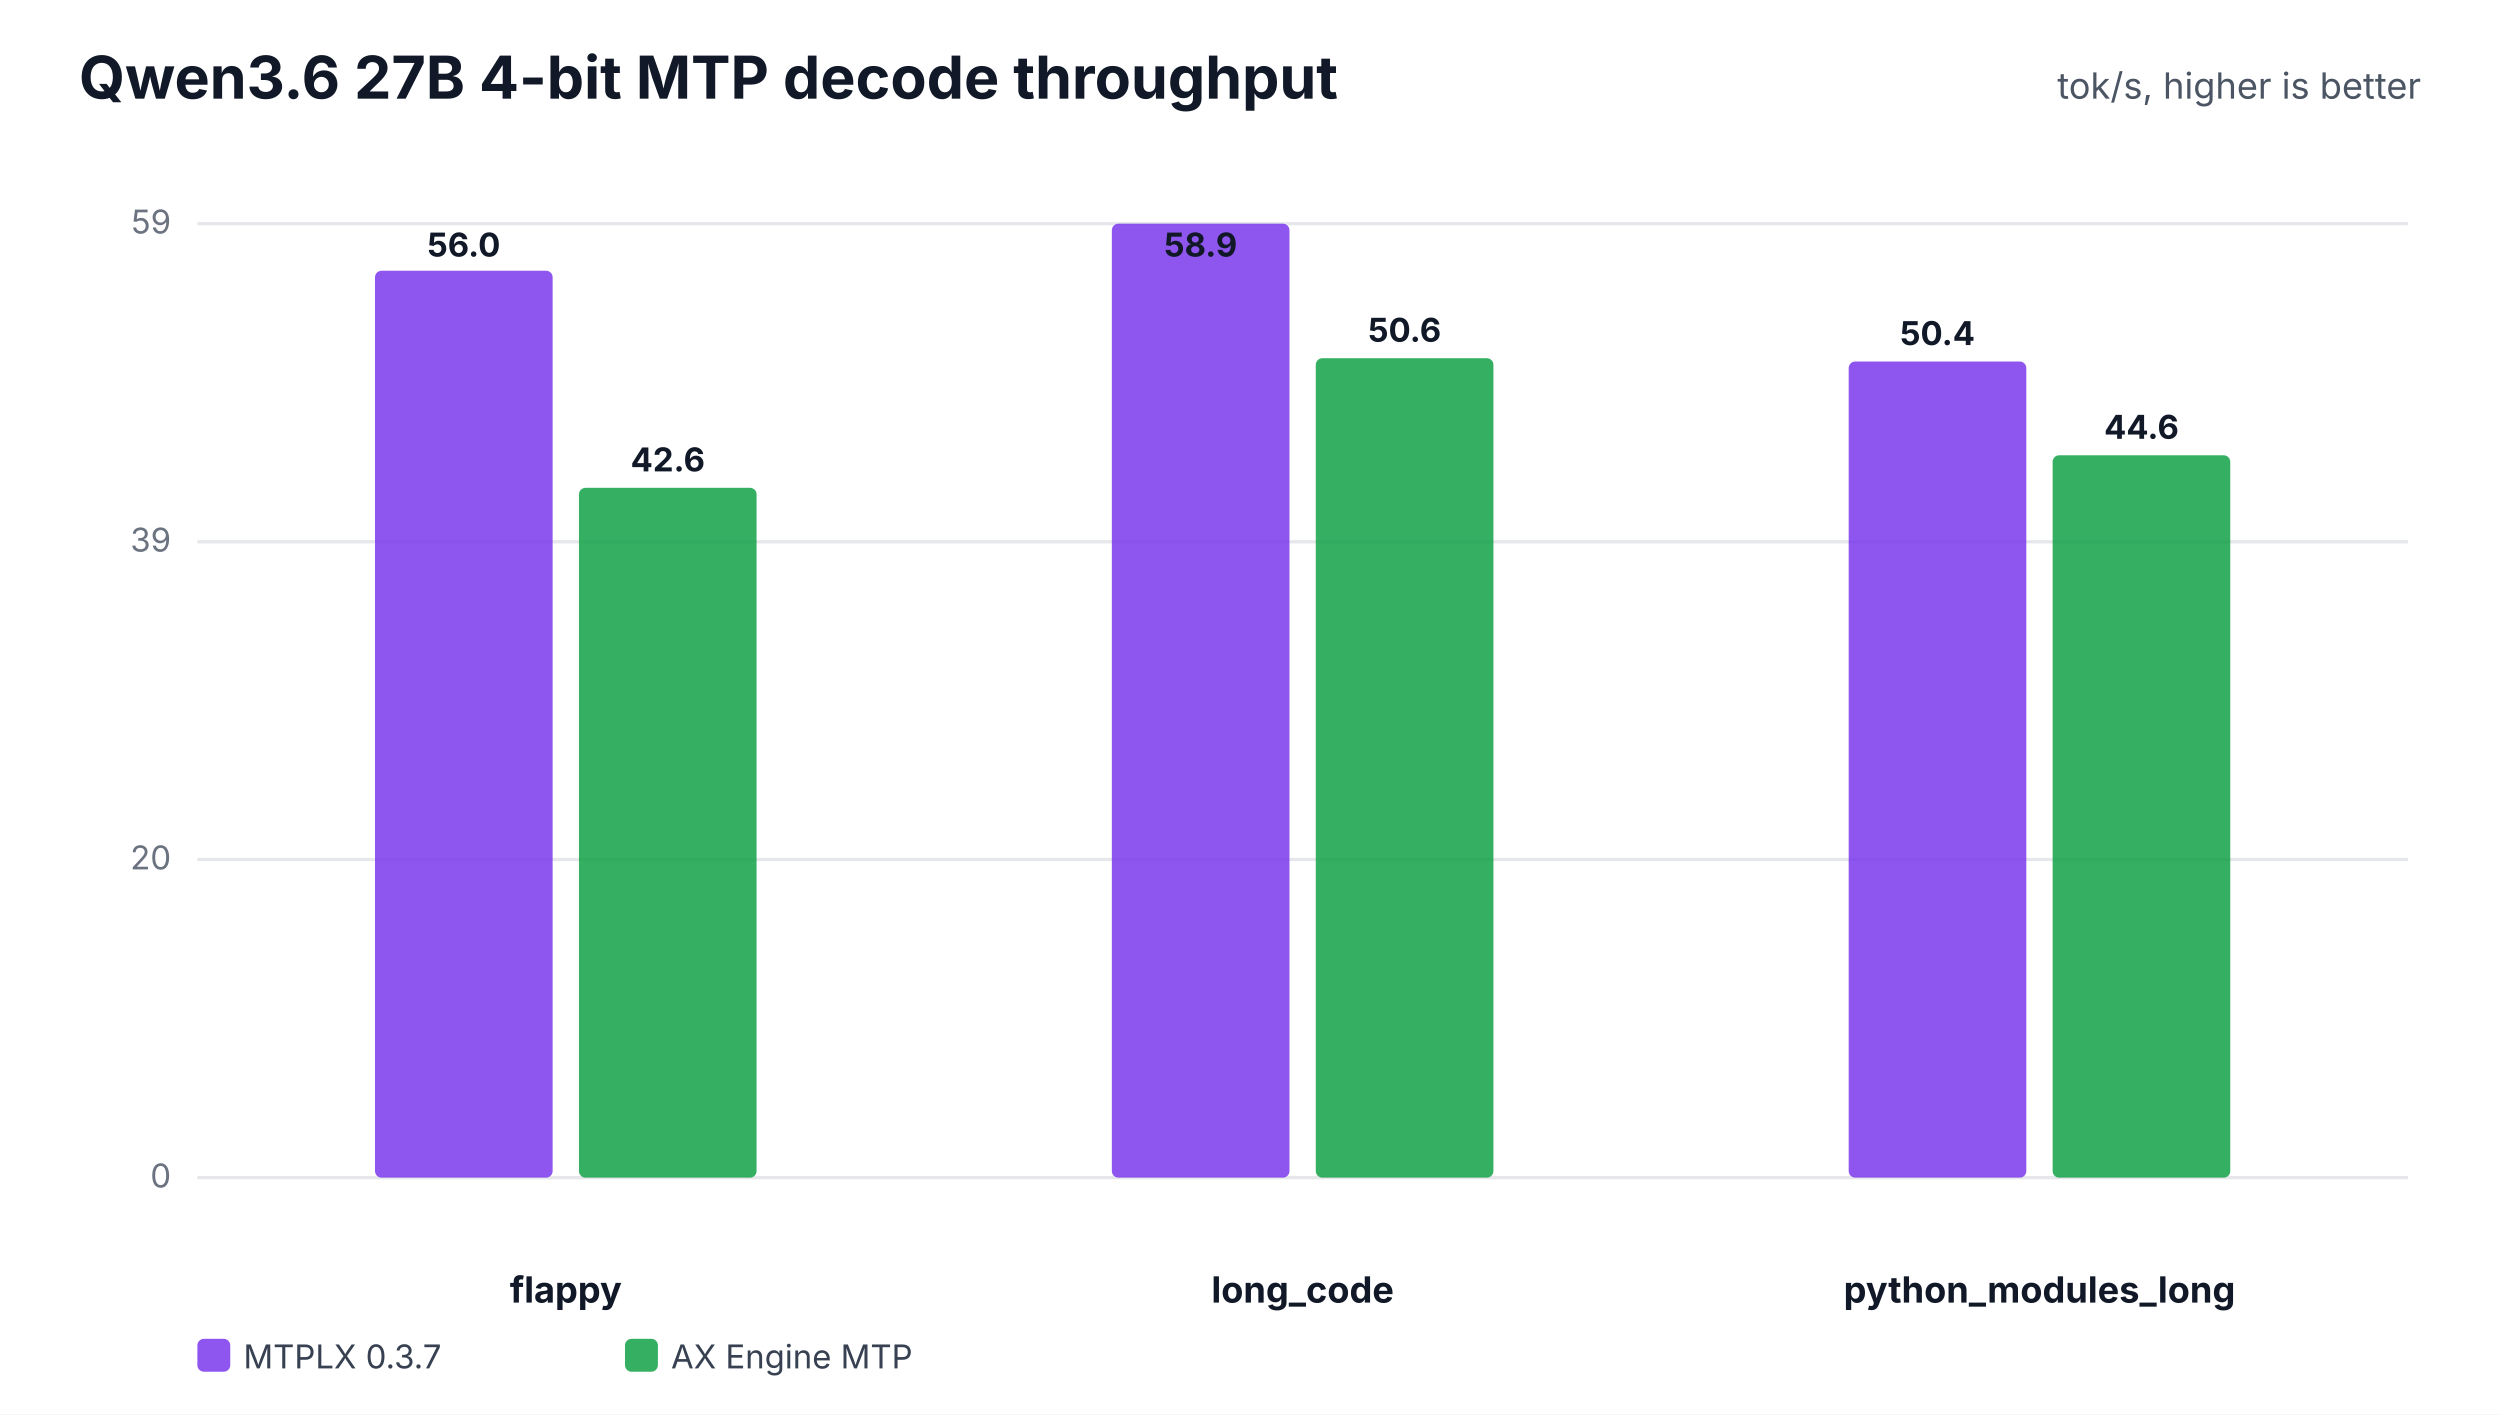
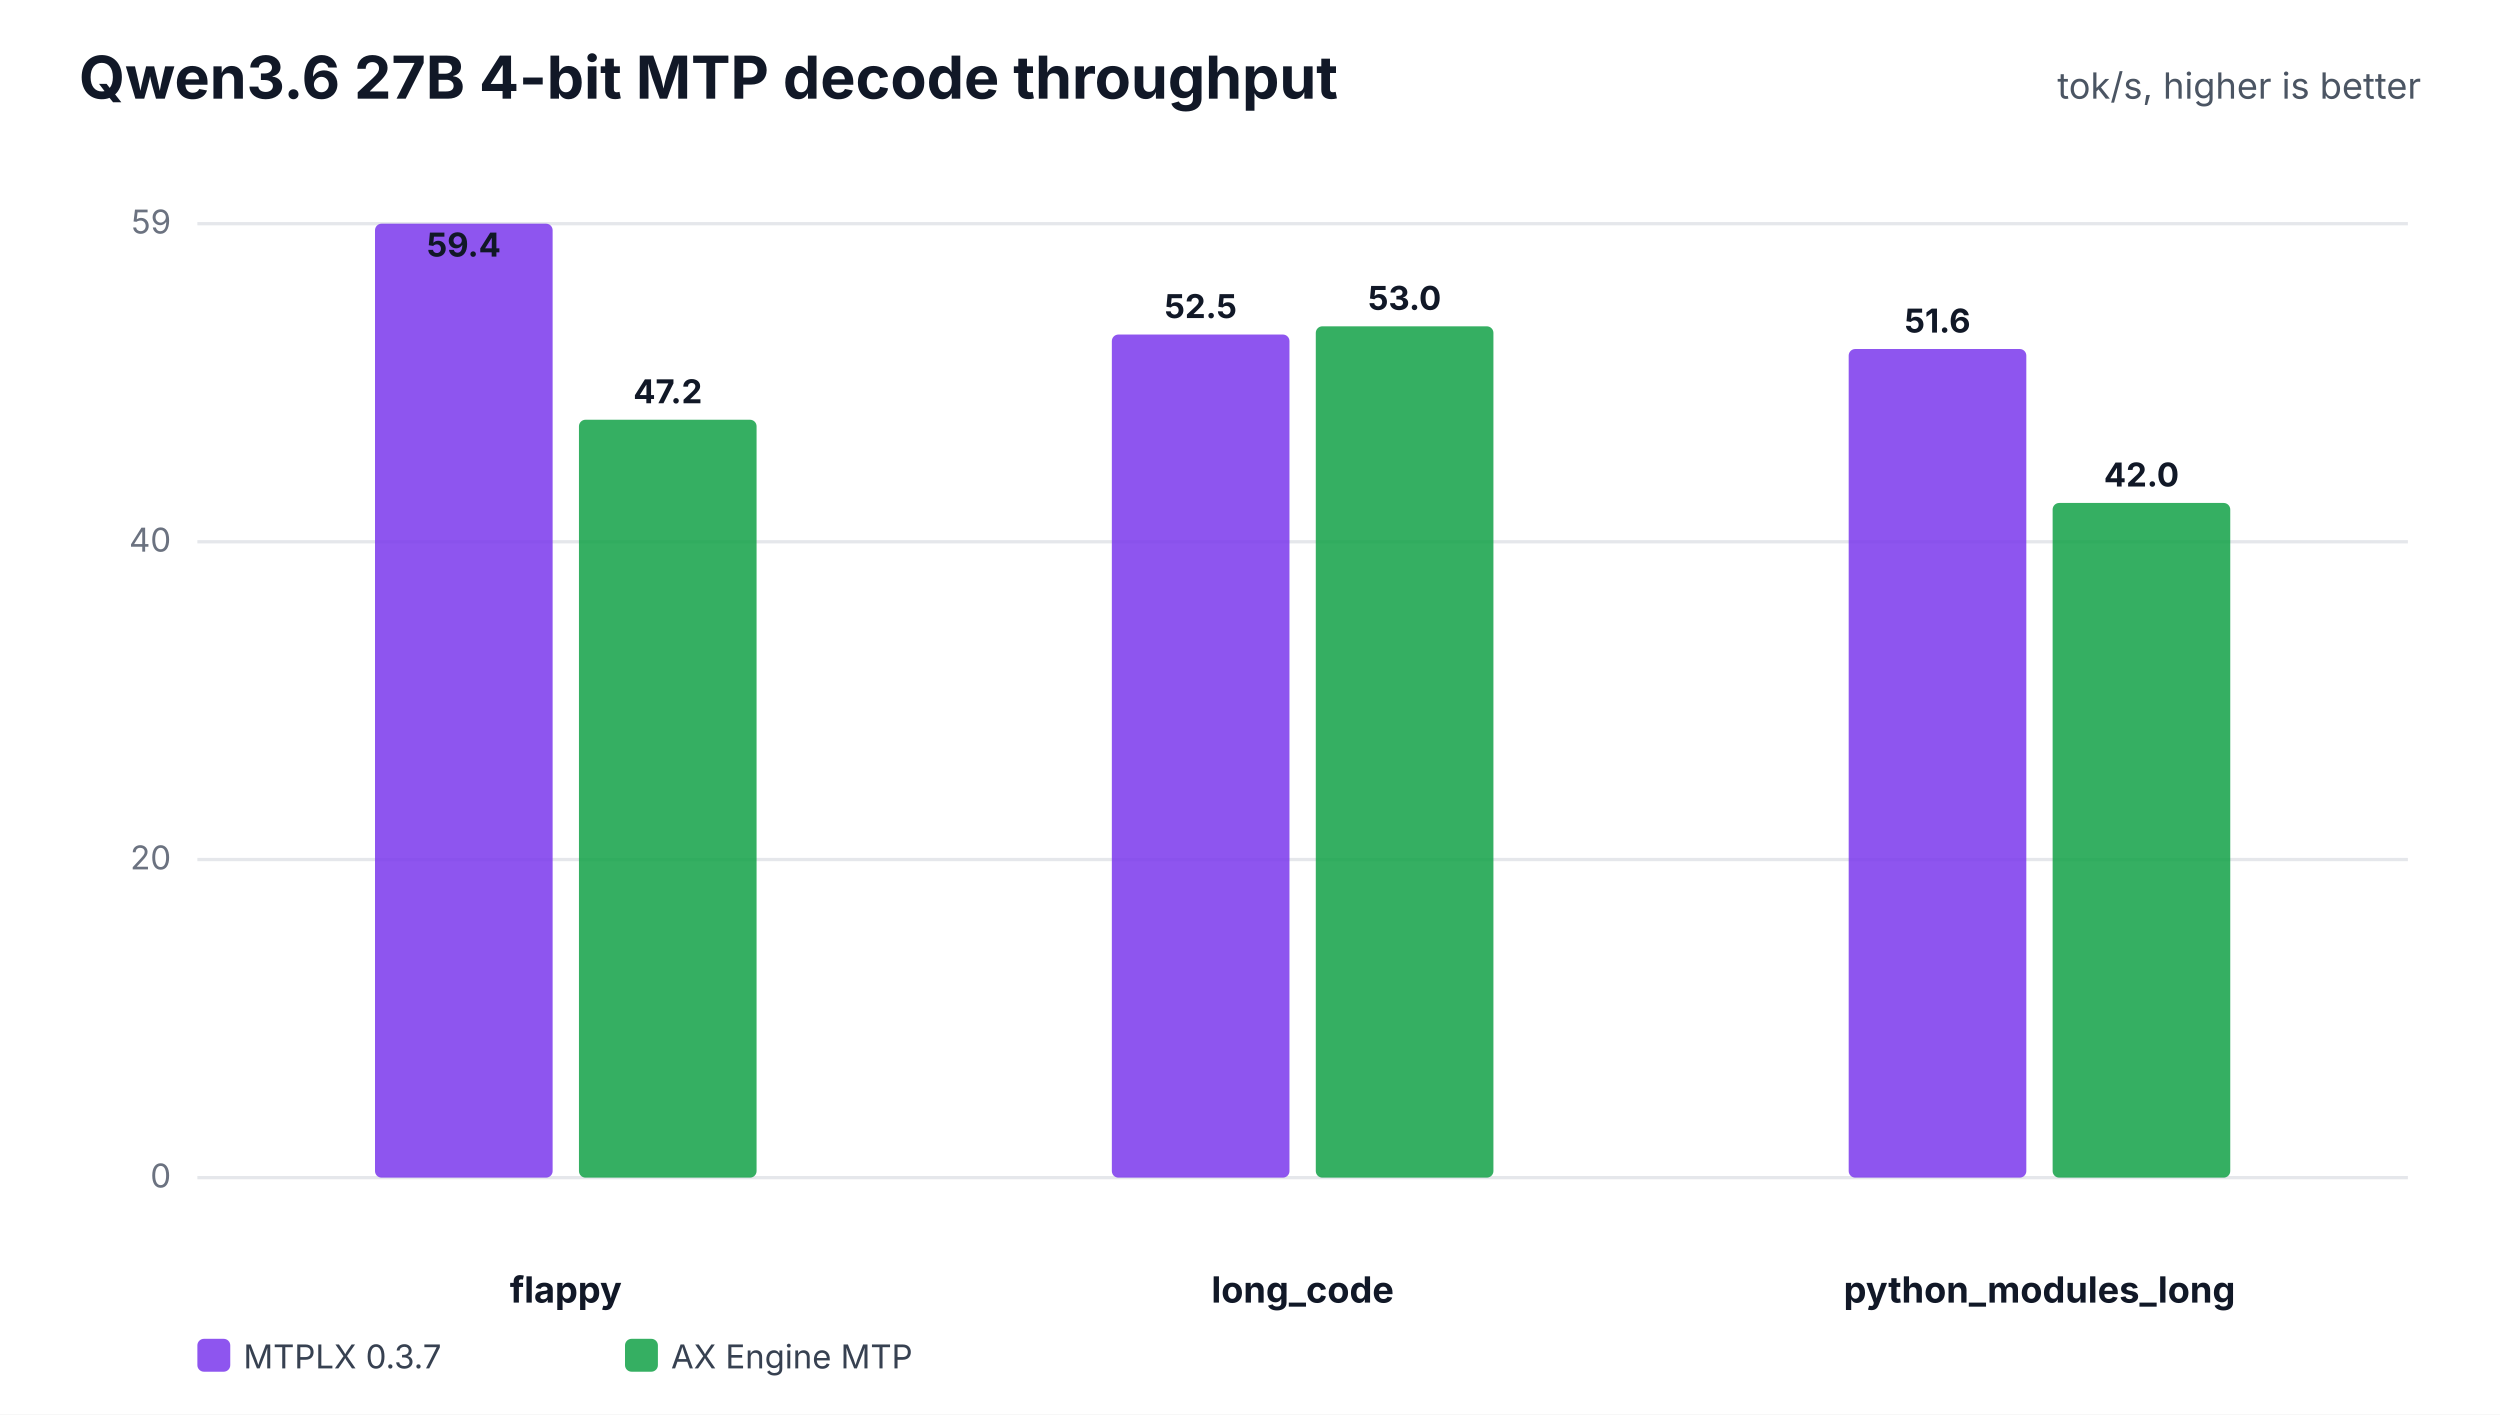
<svg xmlns="http://www.w3.org/2000/svg" width="760" height="430" viewBox="0 0 760 430" role="img">
  <rect width="100%" height="100%" fill="#ffffff" />
  <text x="24" y="30" font-family="Inter,Segoe UI,Arial,sans-serif" font-size="18" font-weight="700" fill="#111827">Qwen3.6 27B 4-bit MTP decode throughput</text>
  <text x="736" y="30" text-anchor="end" font-family="Inter,Segoe UI,Arial,sans-serif" font-size="11" fill="#4b5563">tok/s, higher is better</text>
  <line x1="60" y1="358.0" x2="732" y2="358.0" stroke="#e5e7eb" stroke-width="1" />
  <text x="52" y="361.0" text-anchor="end" font-family="Inter,Segoe UI,Arial,sans-serif" font-size="10" fill="#6b7280">0</text>
  <line x1="60" y1="261.3" x2="732" y2="261.3" stroke="#e5e7eb" stroke-width="1" />
  <text x="52" y="264.3" text-anchor="end" font-family="Inter,Segoe UI,Arial,sans-serif" font-size="10" fill="#6b7280">20</text>
  <line x1="60" y1="164.7" x2="732" y2="164.7" stroke="#e5e7eb" stroke-width="1" />
-   <text x="52" y="167.7" text-anchor="end" font-family="Inter,Segoe UI,Arial,sans-serif" font-size="10" fill="#6b7280">39</text>
+   <text x="52" y="167.7" text-anchor="end" font-family="Inter,Segoe UI,Arial,sans-serif" font-size="10" fill="#6b7280">40</text>
  <line x1="60" y1="68.0" x2="732" y2="68.0" stroke="#e5e7eb" stroke-width="1" />
  <text x="52" y="71.0" text-anchor="end" font-family="Inter,Segoe UI,Arial,sans-serif" font-size="10" fill="#6b7280">59</text>
  <text x="172.0" y="396" text-anchor="middle" font-family="Inter,Segoe UI,Arial,sans-serif" font-size="11" font-weight="700" fill="#111827">flappy</text>
-   <rect x="114.0" y="82.3" width="54.0" height="275.7" rx="2" fill="#7c3aed" fill-opacity="0.86" />
-   <text x="141.0" y="78.0" text-anchor="middle" font-family="Inter,Segoe UI,Arial,sans-serif" font-size="10" font-weight="700" fill="#111827">56.0</text>
-   <rect x="176.0" y="148.3" width="54.0" height="209.7" rx="2" fill="#16a34a" fill-opacity="0.86" />
-   <text x="203.0" y="143.3" text-anchor="middle" font-family="Inter,Segoe UI,Arial,sans-serif" font-size="10" font-weight="700" fill="#111827">42.6</text>
+   <rect x="114.0" y="68.0" width="54.0" height="290.0" rx="2" fill="#7c3aed" fill-opacity="0.86" />
+   <text x="141.0" y="78.0" text-anchor="middle" font-family="Inter,Segoe UI,Arial,sans-serif" font-size="10" font-weight="700" fill="#111827">59.4</text>
+   <rect x="176.0" y="127.6" width="54.0" height="230.4" rx="2" fill="#16a34a" fill-opacity="0.86" />
+   <text x="203.0" y="122.6" text-anchor="middle" font-family="Inter,Segoe UI,Arial,sans-serif" font-size="10" font-weight="700" fill="#111827">47.2</text>
  <text x="396.0" y="396" text-anchor="middle" font-family="Inter,Segoe UI,Arial,sans-serif" font-size="11" font-weight="700" fill="#111827">long_code</text>
-   <rect x="338.0" y="68.0" width="54.0" height="290.0" rx="2" fill="#7c3aed" fill-opacity="0.86" />
-   <text x="365.0" y="78.0" text-anchor="middle" font-family="Inter,Segoe UI,Arial,sans-serif" font-size="10" font-weight="700" fill="#111827">58.9</text>
-   <rect x="400.0" y="108.9" width="54.0" height="249.1" rx="2" fill="#16a34a" fill-opacity="0.86" />
-   <text x="427.0" y="103.9" text-anchor="middle" font-family="Inter,Segoe UI,Arial,sans-serif" font-size="10" font-weight="700" fill="#111827">50.6</text>
+   <rect x="338.0" y="101.7" width="54.0" height="256.3" rx="2" fill="#7c3aed" fill-opacity="0.86" />
+   <text x="365.0" y="96.7" text-anchor="middle" font-family="Inter,Segoe UI,Arial,sans-serif" font-size="10" font-weight="700" fill="#111827">52.5</text>
+   <rect x="400.0" y="99.2" width="54.0" height="258.8" rx="2" fill="#16a34a" fill-opacity="0.86" />
+   <text x="427.0" y="94.2" text-anchor="middle" font-family="Inter,Segoe UI,Arial,sans-serif" font-size="10" font-weight="700" fill="#111827">53.0</text>
  <text x="620.0" y="396" text-anchor="middle" font-family="Inter,Segoe UI,Arial,sans-serif" font-size="11" font-weight="700" fill="#111827">python_modules_long</text>
-   <rect x="562.0" y="109.9" width="54.0" height="248.1" rx="2" fill="#7c3aed" fill-opacity="0.86" />
-   <text x="589.0" y="104.9" text-anchor="middle" font-family="Inter,Segoe UI,Arial,sans-serif" font-size="10" font-weight="700" fill="#111827">50.4</text>
-   <rect x="624.0" y="138.4" width="54.0" height="219.6" rx="2" fill="#16a34a" fill-opacity="0.86" />
-   <text x="651.0" y="133.4" text-anchor="middle" font-family="Inter,Segoe UI,Arial,sans-serif" font-size="10" font-weight="700" fill="#111827">44.6</text>
+   <rect x="562.0" y="106.1" width="54.0" height="251.9" rx="2" fill="#7c3aed" fill-opacity="0.86" />
+   <text x="589.0" y="101.1" text-anchor="middle" font-family="Inter,Segoe UI,Arial,sans-serif" font-size="10" font-weight="700" fill="#111827">51.6</text>
+   <rect x="624.0" y="152.9" width="54.0" height="205.1" rx="2" fill="#16a34a" fill-opacity="0.86" />
+   <text x="651.0" y="147.9" text-anchor="middle" font-family="Inter,Segoe UI,Arial,sans-serif" font-size="10" font-weight="700" fill="#111827">42.0</text>
  <rect x="60" y="407" width="10" height="10" rx="2" fill="#7c3aed" fill-opacity="0.86" />
  <text x="74" y="416" font-family="Inter,Segoe UI,Arial,sans-serif" font-size="10" fill="#374151">MTPLX 0.3.7</text>
  <rect x="190" y="407" width="10" height="10" rx="2" fill="#16a34a" fill-opacity="0.86" />
  <text x="204" y="416" font-family="Inter,Segoe UI,Arial,sans-serif" font-size="10" fill="#374151">AX Engine MTP</text>
</svg>
